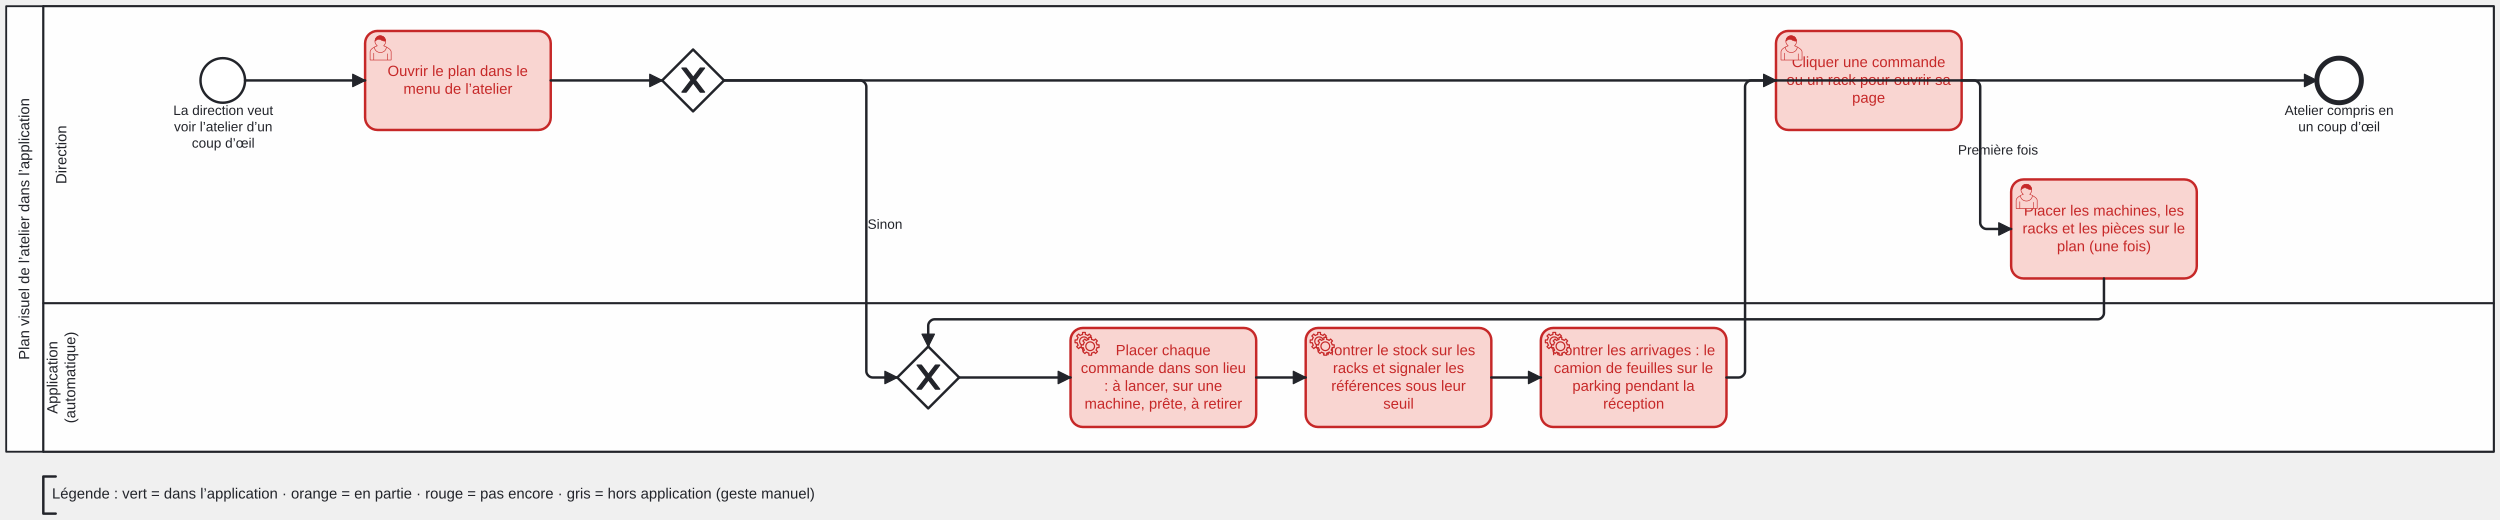
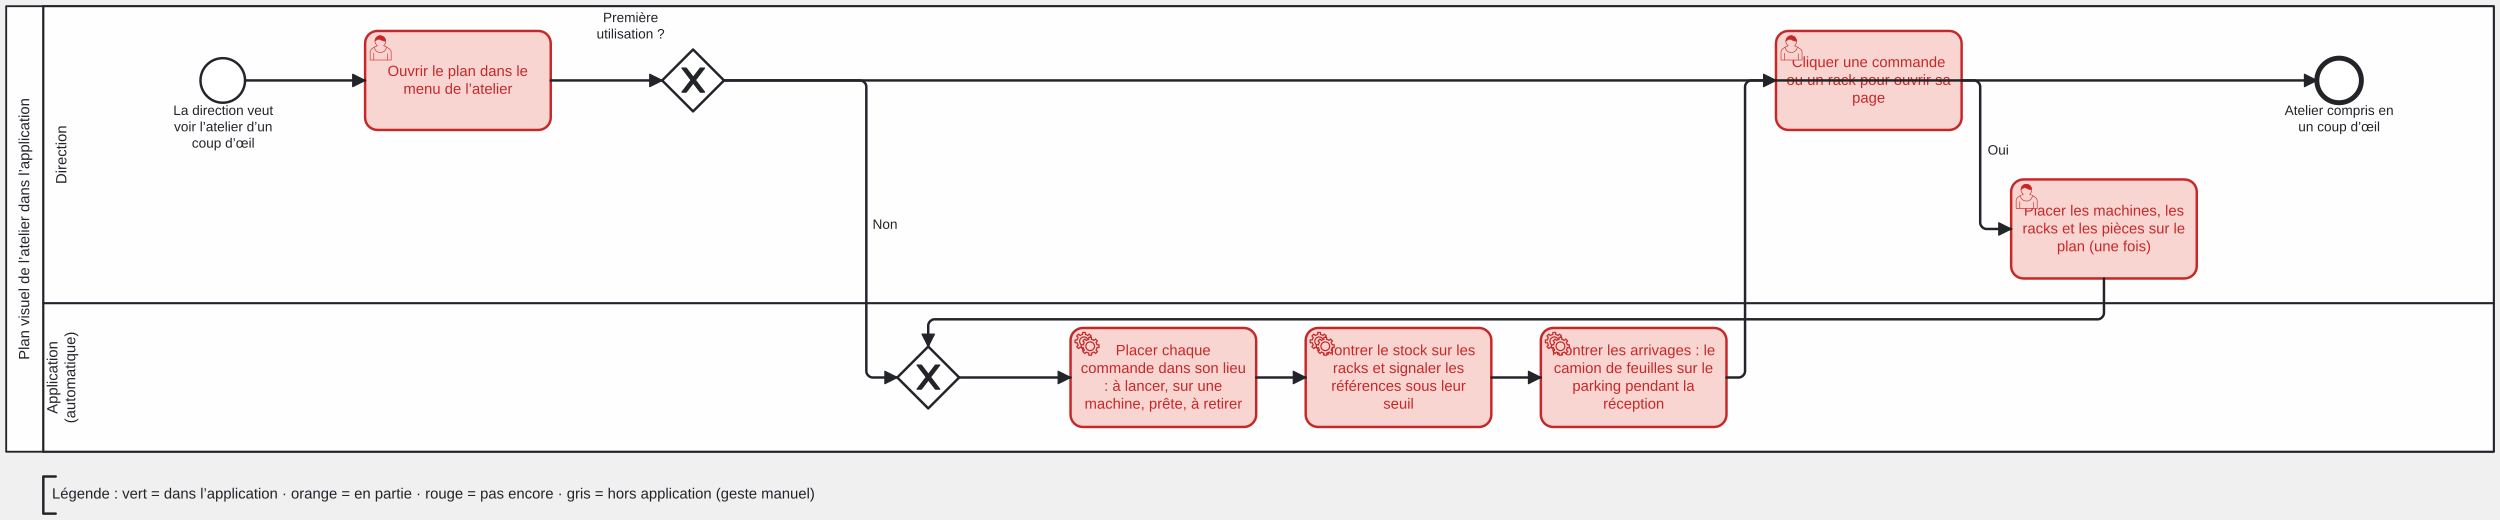
<svg xmlns="http://www.w3.org/2000/svg" width="2020" height="420" viewBox="35 35 2020 420" version="1.1">
  <g class="djs-group">
    <g class="djs-element djs-shape" data-element-id="P12_plan_atelier_pool" transform="matrix(1 0 0 1 40 40)" style="display: block;">
      <g class="djs-visual">
        <rect x="0" y="0" width="2010" height="360" rx="0" ry="0" style="stroke-linecap: round; stroke-linejoin: round; stroke: rgb(34, 36, 42); stroke-width: 1.5px; fill: white; fill-opacity: 0.95;" />
        <path style="fill: none; stroke-linecap: round; stroke-linejoin: round; stroke: rgb(34, 36, 42); stroke-width: 1.5px;" d="M30,0L30,360" />
        <text lineHeight="1.2" class="djs-label" transform="matrix(-1.83697e-16 -1 1 -1.83697e-16 0 360)" style="font-family: Arial, sans-serif; font-size: 12px; font-weight: normal; fill: rgb(34, 36, 42);">
          <tspan x="74.266" y="18.6">Plan visuel de l’atelier dans l’application</tspan>
        </text>
      </g>
      <rect class="djs-hit djs-hit-all" x="0" y="0" width="2010" height="360" style="fill: none; stroke-opacity: 0; stroke: white; stroke-width: 15px;" />
      <rect x="-5" y="-5" rx="4" width="2020" height="370" class="djs-outline" style="fill: none;" />
    </g>
    <g class="djs-children">
      <g class="djs-group">
        <g class="djs-element djs-shape" data-element-id="P12_plan_atelier_voie_systeme" transform="matrix(1 0 0 1 70 280)" style="display: block;">
          <g class="djs-visual">
            <rect x="0" y="0" width="1980" height="120" rx="0" ry="0" style="stroke-linecap: round; stroke-linejoin: round; stroke: rgb(34, 36, 42); stroke-width: 1.5px; fill: white; fill-opacity: 0.25;" />
            <text lineHeight="1.2" class="djs-label" transform="matrix(-1.83697e-16 -1 1 -1.83697e-16 0 120)" style="font-family: Arial, sans-serif; font-size: 12px; font-weight: normal; fill: rgb(34, 36, 42);">
              <tspan x="30.641" y="11.4">Application </tspan>
              <tspan x="22.977" y="25.8">(automatique)</tspan>
            </text>
          </g>
          <rect class="djs-hit djs-hit-all" x="0" y="0" width="1980" height="120" style="fill: none; stroke-opacity: 0; stroke: white; stroke-width: 15px;" />
          <rect x="-5" y="-5" rx="4" width="1990" height="130" class="djs-outline" style="fill: none;" />
        </g>
      </g>
      <g class="djs-group">
        <g class="djs-element djs-shape" data-element-id="P12_plan_atelier_voie_direction" transform="matrix(1 0 0 1 70 40)" style="display: block;">
          <g class="djs-visual">
            <rect x="0" y="0" width="1980" height="240" rx="0" ry="0" style="stroke-linecap: round; stroke-linejoin: round; stroke: rgb(34, 36, 42); stroke-width: 1.5px; fill: white; fill-opacity: 0.25;" />
            <text lineHeight="1.2" class="djs-label" transform="matrix(-1.83697e-16 -1 1 -1.83697e-16 0 240)" style="font-family: Arial, sans-serif; font-size: 12px; font-weight: normal; fill: rgb(34, 36, 42);">
              <tspan x="96.32" y="18.6">Direction</tspan>
            </text>
          </g>
          <rect class="djs-hit djs-hit-all" x="0" y="0" width="1980" height="240" style="fill: none; stroke-opacity: 0; stroke: white; stroke-width: 15px;" />
          <rect x="-5" y="-5" rx="4" width="1990" height="250" class="djs-outline" style="fill: none;" />
        </g>
      </g>
      <g class="djs-group">
        <g class="djs-element djs-shape" data-element-id="P12_plan_atelier_d" transform="matrix(1 0 0 1 197 82)" style="display: block;">
          <g class="djs-visual">
            <circle cx="18" cy="18" r="18" style="stroke-linecap: round; stroke-linejoin: round; stroke: rgb(34, 36, 42); stroke-width: 2px; fill: white; fill-opacity: 0.95;" />
          </g>
          <rect class="djs-hit djs-hit-all" x="0" y="0" width="36" height="36" style="fill: none; stroke-opacity: 0; stroke: white; stroke-width: 15px;" />
          <circle cx="18" cy="18" r="23" class="djs-outline" style="fill: none;" />
        </g>
      </g>
      <g class="djs-group">
        <g class="djs-element djs-shape" data-element-id="P12_plan_atelier_d_label" transform="matrix(1 0 0 1 175 118)" style="display: block;">
          <g class="djs-visual">
            <text lineHeight="1.2" class="djs-label" style="font-family: Arial, sans-serif; font-size: 11px; font-weight: normal; fill: rgb(34, 36, 42);">
              <tspan x="0" y="9.9">La direction veut </tspan>
              <tspan x="0.617" y="23.1">voir l’atelier d’un </tspan>
              <tspan x="14.984" y="36.3">coup d’œil</tspan>
            </text>
          </g>
          <rect class="djs-hit djs-hit-all" x="0" y="0" width="81" height="40" style="fill: none; stroke-opacity: 0; stroke: white; stroke-width: 15px;" />
          <rect x="-5" y="-5" rx="4" width="91" height="50" class="djs-outline" style="fill: none;" />
        </g>
      </g>
      <g class="djs-group">
        <g class="djs-element djs-shape" data-element-id="P12_plan_atelier_t1" transform="matrix(1 0 0 1 330 60)" style="display: block;">
          <g class="djs-visual">
            <rect x="0" y="0" width="150" height="80" rx="10" ry="10" style="stroke-linecap: round; stroke-linejoin: round; stroke: rgb(198, 40, 40); stroke-width: 2px; fill: rgb(249, 211, 207); fill-opacity: 0.95;" />
            <text lineHeight="1.2" class="djs-label" style="font-family: Arial, sans-serif; font-size: 12px; font-weight: normal; fill: rgb(198, 40, 40);">
              <tspan x="18.142" y="36.4">Ouvrir le plan dans le </tspan>
              <tspan x="30.969" y="50.8">menu de l’atelier</tspan>
            </text>
            <path d="m 15,12 c 0.909,-0.845 1.594,-2.049 1.594,-3.385 0,-2.554 -1.805,-4.622 -4.357,-4.622 -2.552,0 -4.288,2.068 -4.288,4.622 0,1.348 0.974,2.562 1.896,3.405 -0.529,0.187 -5.669,2.097 -5.794,4.756 v 6.718 h 17 v -6.718 c 0,-2.298 -5.528,-4.595 -6.051,-4.776 zm -8,6 l 0,5.5 m 11,0 l 0,-5" style="fill: rgb(249, 211, 207); stroke-linecap: round; stroke-linejoin: round; stroke: rgb(198, 40, 40); stroke-width: 0.5px;" />
            <path d="m 15,12 m 2.162,1.009 c 0,2.447 -2.158,4.431 -4.821,4.431 -2.665,0 -4.822,-1.981 -4.822,-4.431 " style="fill: rgb(249, 211, 207); stroke-linecap: round; stroke-linejoin: round; stroke: rgb(198, 40, 40); stroke-width: 0.5px;" />
            <path d="m 15,12 m -6.9,-3.80 c 0,0 2.251,-2.358 4.274,-1.177 2.024,1.181 4.221,1.537 4.124,0.965 -0.098,-0.57 -0.117,-3.791 -4.191,-4.136 -3.575,0.001 -4.208,3.367 -4.207,4.348 z" style="fill: rgb(198, 40, 40); stroke-linecap: round; stroke-linejoin: round; stroke: rgb(198, 40, 40); stroke-width: 0.5px;" />
          </g>
          <rect class="djs-hit djs-hit-all" x="0" y="0" width="150" height="80" style="fill: none; stroke-opacity: 0; stroke: white; stroke-width: 15px;" />
          <rect x="-5" y="-5" rx="14" width="160" height="90" class="djs-outline" style="fill: none;" />
        </g>
      </g>
      <g class="djs-group">
        <g class="djs-element djs-shape" data-element-id="P12_plan_atelier_t2" transform="matrix(1 0 0 1 900 300)" style="display: block;">
          <g class="djs-visual">
            <rect x="0" y="0" width="150" height="80" rx="10" ry="10" style="stroke-linecap: round; stroke-linejoin: round; stroke: rgb(198, 40, 40); stroke-width: 2px; fill: rgb(249, 211, 207); fill-opacity: 0.95;" />
            <text lineHeight="1.2" class="djs-label" style="font-family: Arial, sans-serif; font-size: 12px; font-weight: normal; fill: rgb(198, 40, 40);">
              <tspan x="36.479" y="22">Placer chaque </tspan>
              <tspan x="8.289" y="36.4">commande dans son lieu </tspan>
              <tspan x="27.142" y="50.8">: à lancer, sur une </tspan>
              <tspan x="11.304" y="65.2">machine, prête, à retirer</tspan>
            </text>
            <circle cx="5" cy="5" r="5" transform="translate(6, 6)" style="stroke-linecap: round; stroke-linejoin: round; stroke: none; stroke-width: 2px; fill: rgb(249, 211, 207);" />
            <path d="m 12,18 v -1.713 c 0.352,-0.07 0.704,-0.178 1.048,-0.321 0.344,-0.145 0.666,-0.321 0.966,-0.521 l 1.194,1.18 1.567,-1.577 -1.195,-1.18 c 0.403,-0.614 0.683,-1.299 0.825,-2.018 l 1.622,-0.01 v -2.22 l -1.637,0.01 c -0.073,-0.352 -0.178,-0.7 -0.324,-1.044 -0.145,-0.344 -0.321,-0.664 -0.523,-0.962 l 1.131,-1.136 -1.583,-1.563 -1.13,1.136 c -0.614,-0.401 -1.303,-0.681 -2.023,-0.822 l 0.009,-1.619 h -2.241 l 0.004,1.631 c -0.354,0.074 -0.705,0.18 -1.05,0.324 -0.344,0.144 -0.665,0.321 -0.964,0.52 l -1.17,-1.158 -1.567,1.579 1.168,1.157 c -0.403,0.613 -0.683,1.298 -0.825,2.017 l -1.659,0.003 v 2.222 l 1.672,-0.006 c 0.073,0.351 0.18,0.702 0.324,1.045 0.145,0.344 0.321,0.664 0.523,0.961 l -1.199,1.197 1.584,1.56 1.196,-1.193 c 0.614,0.403 1.303,0.682 2.023,0.823 l 7.19e-4,1.699 h 2.227 z m 0.221,-3.996 c -1.789,0.75 -3.858,-0.093 -4.61,-1.874 -0.752,-1.783 0.091,-3.846 1.88,-4.596 1.788,-0.749 3.857,0.093 4.609,1.874 0.752,1.782 -0.091,3.846 -1.88,4.596 z" style="fill: rgb(249, 211, 207); stroke-linecap: round; stroke-linejoin: round; stroke: rgb(198, 40, 40); stroke-width: 1px;" />
            <circle cx="5" cy="5" r="5" transform="translate(11, 10)" style="stroke-linecap: round; stroke-linejoin: round; stroke: none; stroke-width: 2px; fill: rgb(249, 211, 207);" />
            <path d="m 17,22 v -1.713 c 0.352,-0.07 0.704,-0.178 1.048,-0.321 0.344,-0.145 0.666,-0.321 0.966,-0.521 l 1.194,1.18 1.567,-1.577 -1.195,-1.18 c 0.403,-0.614 0.683,-1.299 0.825,-2.018 l 1.622,-0.01 v -2.22 l -1.637,0.01 c -0.073,-0.352 -0.178,-0.7 -0.324,-1.044 -0.145,-0.344 -0.321,-0.664 -0.523,-0.962 l 1.131,-1.136 -1.583,-1.563 -1.13,1.136 c -0.614,-0.401 -1.303,-0.681 -2.023,-0.822 l 0.009,-1.619 h -2.241 l 0.004,1.631 c -0.354,0.074 -0.705,0.18 -1.05,0.324 -0.344,0.144 -0.665,0.321 -0.964,0.52 l -1.17,-1.158 -1.567,1.579 1.168,1.157 c -0.403,0.613 -0.683,1.298 -0.825,2.017 l -1.659,0.003 v 2.222 l 1.672,-0.006 c 0.073,0.351 0.18,0.702 0.324,1.045 0.145,0.344 0.321,0.664 0.523,0.961 l -1.199,1.197 1.584,1.56 1.196,-1.193 c 0.614,0.403 1.303,0.682 2.023,0.823 l 7.19e-4,1.699 h 2.227 z m 0.221,-3.996 c -1.789,0.75 -3.858,-0.093 -4.61,-1.874 -0.752,-1.783 0.091,-3.846 1.88,-4.596 1.788,-0.749 3.857,0.093 4.609,1.874 0.752,1.782 -0.091,3.846 -1.88,4.596 z" style="fill: rgb(249, 211, 207); stroke-linecap: round; stroke-linejoin: round; stroke: rgb(198, 40, 40); stroke-width: 1px;" />
          </g>
          <rect class="djs-hit djs-hit-all" x="0" y="0" width="150" height="80" style="fill: none; stroke-opacity: 0; stroke: white; stroke-width: 15px;" />
          <rect x="-5" y="-5" rx="14" width="160" height="90" class="djs-outline" style="fill: none;" />
        </g>
      </g>
      <g class="djs-group">
        <g class="djs-element djs-shape" data-element-id="P12_plan_atelier_t3" transform="matrix(1 0 0 1 1090 300)" style="display: block;">
          <g class="djs-visual">
            <rect x="0" y="0" width="150" height="80" rx="10" ry="10" style="stroke-linecap: round; stroke-linejoin: round; stroke: rgb(198, 40, 40); stroke-width: 2px; fill: rgb(249, 211, 207); fill-opacity: 0.95;" />
            <text lineHeight="1.2" class="djs-label" style="font-family: Arial, sans-serif; font-size: 12px; font-weight: normal; fill: rgb(198, 40, 40);">
              <tspan x="12.977" y="22">Montrer le stock sur les </tspan>
              <tspan x="21.977" y="36.4">racks et signaler les </tspan>
              <tspan x="20.633" y="50.8">références sous leur </tspan>
              <tspan x="62.656" y="65.2">seuil</tspan>
            </text>
            <circle cx="5" cy="5" r="5" transform="translate(6, 6)" style="stroke-linecap: round; stroke-linejoin: round; stroke: none; stroke-width: 2px; fill: rgb(249, 211, 207);" />
            <path d="m 12,18 v -1.713 c 0.352,-0.07 0.704,-0.178 1.048,-0.321 0.344,-0.145 0.666,-0.321 0.966,-0.521 l 1.194,1.18 1.567,-1.577 -1.195,-1.18 c 0.403,-0.614 0.683,-1.299 0.825,-2.018 l 1.622,-0.01 v -2.22 l -1.637,0.01 c -0.073,-0.352 -0.178,-0.7 -0.324,-1.044 -0.145,-0.344 -0.321,-0.664 -0.523,-0.962 l 1.131,-1.136 -1.583,-1.563 -1.13,1.136 c -0.614,-0.401 -1.303,-0.681 -2.023,-0.822 l 0.009,-1.619 h -2.241 l 0.004,1.631 c -0.354,0.074 -0.705,0.18 -1.05,0.324 -0.344,0.144 -0.665,0.321 -0.964,0.52 l -1.17,-1.158 -1.567,1.579 1.168,1.157 c -0.403,0.613 -0.683,1.298 -0.825,2.017 l -1.659,0.003 v 2.222 l 1.672,-0.006 c 0.073,0.351 0.18,0.702 0.324,1.045 0.145,0.344 0.321,0.664 0.523,0.961 l -1.199,1.197 1.584,1.56 1.196,-1.193 c 0.614,0.403 1.303,0.682 2.023,0.823 l 7.19e-4,1.699 h 2.227 z m 0.221,-3.996 c -1.789,0.75 -3.858,-0.093 -4.61,-1.874 -0.752,-1.783 0.091,-3.846 1.88,-4.596 1.788,-0.749 3.857,0.093 4.609,1.874 0.752,1.782 -0.091,3.846 -1.88,4.596 z" style="fill: rgb(249, 211, 207); stroke-linecap: round; stroke-linejoin: round; stroke: rgb(198, 40, 40); stroke-width: 1px;" />
            <circle cx="5" cy="5" r="5" transform="translate(11, 10)" style="stroke-linecap: round; stroke-linejoin: round; stroke: none; stroke-width: 2px; fill: rgb(249, 211, 207);" />
            <path d="m 17,22 v -1.713 c 0.352,-0.07 0.704,-0.178 1.048,-0.321 0.344,-0.145 0.666,-0.321 0.966,-0.521 l 1.194,1.18 1.567,-1.577 -1.195,-1.18 c 0.403,-0.614 0.683,-1.299 0.825,-2.018 l 1.622,-0.01 v -2.22 l -1.637,0.01 c -0.073,-0.352 -0.178,-0.7 -0.324,-1.044 -0.145,-0.344 -0.321,-0.664 -0.523,-0.962 l 1.131,-1.136 -1.583,-1.563 -1.13,1.136 c -0.614,-0.401 -1.303,-0.681 -2.023,-0.822 l 0.009,-1.619 h -2.241 l 0.004,1.631 c -0.354,0.074 -0.705,0.18 -1.05,0.324 -0.344,0.144 -0.665,0.321 -0.964,0.52 l -1.17,-1.158 -1.567,1.579 1.168,1.157 c -0.403,0.613 -0.683,1.298 -0.825,2.017 l -1.659,0.003 v 2.222 l 1.672,-0.006 c 0.073,0.351 0.18,0.702 0.324,1.045 0.145,0.344 0.321,0.664 0.523,0.961 l -1.199,1.197 1.584,1.56 1.196,-1.193 c 0.614,0.403 1.303,0.682 2.023,0.823 l 7.19e-4,1.699 h 2.227 z m 0.221,-3.996 c -1.789,0.75 -3.858,-0.093 -4.61,-1.874 -0.752,-1.783 0.091,-3.846 1.88,-4.596 1.788,-0.749 3.857,0.093 4.609,1.874 0.752,1.782 -0.091,3.846 -1.88,4.596 z" style="fill: rgb(249, 211, 207); stroke-linecap: round; stroke-linejoin: round; stroke: rgb(198, 40, 40); stroke-width: 1px;" />
          </g>
          <rect class="djs-hit djs-hit-all" x="0" y="0" width="150" height="80" style="fill: none; stroke-opacity: 0; stroke: white; stroke-width: 15px;" />
          <rect x="-5" y="-5" rx="14" width="160" height="90" class="djs-outline" style="fill: none;" />
        </g>
      </g>
      <g class="djs-group">
        <g class="djs-element djs-shape" data-element-id="P12_plan_atelier_t4" transform="matrix(1 0 0 1 1280 300)" style="display: block;">
          <g class="djs-visual">
            <rect x="0" y="0" width="150" height="80" rx="10" ry="10" style="stroke-linecap: round; stroke-linejoin: round; stroke: rgb(198, 40, 40); stroke-width: 2px; fill: rgb(249, 211, 207); fill-opacity: 0.95;" />
            <text lineHeight="1.2" class="djs-label" style="font-family: Arial, sans-serif; font-size: 12px; font-weight: normal; fill: rgb(198, 40, 40);">
              <tspan x="8.813" y="22">Montrer les arrivages : le</tspan>
              <tspan x="10.472" y="36.4">camion de feuilles sur le</tspan>
              <tspan x="25.466" y="50.8">parking pendant la </tspan>
              <tspan x="50.312" y="65.2">réception</tspan>
            </text>
            <circle cx="5" cy="5" r="5" transform="translate(6, 6)" style="stroke-linecap: round; stroke-linejoin: round; stroke: none; stroke-width: 2px; fill: rgb(249, 211, 207);" />
            <path d="m 12,18 v -1.713 c 0.352,-0.07 0.704,-0.178 1.048,-0.321 0.344,-0.145 0.666,-0.321 0.966,-0.521 l 1.194,1.18 1.567,-1.577 -1.195,-1.18 c 0.403,-0.614 0.683,-1.299 0.825,-2.018 l 1.622,-0.01 v -2.22 l -1.637,0.01 c -0.073,-0.352 -0.178,-0.7 -0.324,-1.044 -0.145,-0.344 -0.321,-0.664 -0.523,-0.962 l 1.131,-1.136 -1.583,-1.563 -1.13,1.136 c -0.614,-0.401 -1.303,-0.681 -2.023,-0.822 l 0.009,-1.619 h -2.241 l 0.004,1.631 c -0.354,0.074 -0.705,0.18 -1.05,0.324 -0.344,0.144 -0.665,0.321 -0.964,0.52 l -1.17,-1.158 -1.567,1.579 1.168,1.157 c -0.403,0.613 -0.683,1.298 -0.825,2.017 l -1.659,0.003 v 2.222 l 1.672,-0.006 c 0.073,0.351 0.18,0.702 0.324,1.045 0.145,0.344 0.321,0.664 0.523,0.961 l -1.199,1.197 1.584,1.56 1.196,-1.193 c 0.614,0.403 1.303,0.682 2.023,0.823 l 7.19e-4,1.699 h 2.227 z m 0.221,-3.996 c -1.789,0.75 -3.858,-0.093 -4.61,-1.874 -0.752,-1.783 0.091,-3.846 1.88,-4.596 1.788,-0.749 3.857,0.093 4.609,1.874 0.752,1.782 -0.091,3.846 -1.88,4.596 z" style="fill: rgb(249, 211, 207); stroke-linecap: round; stroke-linejoin: round; stroke: rgb(198, 40, 40); stroke-width: 1px;" />
            <circle cx="5" cy="5" r="5" transform="translate(11, 10)" style="stroke-linecap: round; stroke-linejoin: round; stroke: none; stroke-width: 2px; fill: rgb(249, 211, 207);" />
            <path d="m 17,22 v -1.713 c 0.352,-0.07 0.704,-0.178 1.048,-0.321 0.344,-0.145 0.666,-0.321 0.966,-0.521 l 1.194,1.18 1.567,-1.577 -1.195,-1.18 c 0.403,-0.614 0.683,-1.299 0.825,-2.018 l 1.622,-0.01 v -2.22 l -1.637,0.01 c -0.073,-0.352 -0.178,-0.7 -0.324,-1.044 -0.145,-0.344 -0.321,-0.664 -0.523,-0.962 l 1.131,-1.136 -1.583,-1.563 -1.13,1.136 c -0.614,-0.401 -1.303,-0.681 -2.023,-0.822 l 0.009,-1.619 h -2.241 l 0.004,1.631 c -0.354,0.074 -0.705,0.18 -1.05,0.324 -0.344,0.144 -0.665,0.321 -0.964,0.52 l -1.17,-1.158 -1.567,1.579 1.168,1.157 c -0.403,0.613 -0.683,1.298 -0.825,2.017 l -1.659,0.003 v 2.222 l 1.672,-0.006 c 0.073,0.351 0.18,0.702 0.324,1.045 0.145,0.344 0.321,0.664 0.523,0.961 l -1.199,1.197 1.584,1.56 1.196,-1.193 c 0.614,0.403 1.303,0.682 2.023,0.823 l 7.19e-4,1.699 h 2.227 z m 0.221,-3.996 c -1.789,0.75 -3.858,-0.093 -4.61,-1.874 -0.752,-1.783 0.091,-3.846 1.88,-4.596 1.788,-0.749 3.857,0.093 4.609,1.874 0.752,1.782 -0.091,3.846 -1.88,4.596 z" style="fill: rgb(249, 211, 207); stroke-linecap: round; stroke-linejoin: round; stroke: rgb(198, 40, 40); stroke-width: 1px;" />
          </g>
          <rect class="djs-hit djs-hit-all" x="0" y="0" width="150" height="80" style="fill: none; stroke-opacity: 0; stroke: white; stroke-width: 15px;" />
          <rect x="-5" y="-5" rx="14" width="160" height="90" class="djs-outline" style="fill: none;" />
        </g>
      </g>
      <g class="djs-group">
        <g class="djs-element djs-shape" data-element-id="P12_plan_atelier_t5" transform="matrix(1 0 0 1 1470 60)" style="display: block;">
          <g class="djs-visual">
            <rect x="0" y="0" width="150" height="80" rx="10" ry="10" style="stroke-linecap: round; stroke-linejoin: round; stroke: rgb(198, 40, 40); stroke-width: 2px; fill: rgb(249, 211, 207); fill-opacity: 0.95;" />
            <text lineHeight="1.2" class="djs-label" style="font-family: Arial, sans-serif; font-size: 12px; font-weight: normal; fill: rgb(198, 40, 40);">
              <tspan x="12.804" y="29.2">Cliquer une commande </tspan>
              <tspan x="8.471" y="43.6">ou un rack pour ouvrir sa</tspan>
              <tspan x="61.489" y="58">page</tspan>
            </text>
            <path d="m 15,12 c 0.909,-0.845 1.594,-2.049 1.594,-3.385 0,-2.554 -1.805,-4.622 -4.357,-4.622 -2.552,0 -4.288,2.068 -4.288,4.622 0,1.348 0.974,2.562 1.896,3.405 -0.529,0.187 -5.669,2.097 -5.794,4.756 v 6.718 h 17 v -6.718 c 0,-2.298 -5.528,-4.595 -6.051,-4.776 zm -8,6 l 0,5.5 m 11,0 l 0,-5" style="fill: rgb(249, 211, 207); stroke-linecap: round; stroke-linejoin: round; stroke: rgb(198, 40, 40); stroke-width: 0.5px;" />
            <path d="m 15,12 m 2.162,1.009 c 0,2.447 -2.158,4.431 -4.821,4.431 -2.665,0 -4.822,-1.981 -4.822,-4.431 " style="fill: rgb(249, 211, 207); stroke-linecap: round; stroke-linejoin: round; stroke: rgb(198, 40, 40); stroke-width: 0.5px;" />
            <path d="m 15,12 m -6.9,-3.80 c 0,0 2.251,-2.358 4.274,-1.177 2.024,1.181 4.221,1.537 4.124,0.965 -0.098,-0.57 -0.117,-3.791 -4.191,-4.136 -3.575,0.001 -4.208,3.367 -4.207,4.348 z" style="fill: rgb(198, 40, 40); stroke-linecap: round; stroke-linejoin: round; stroke: rgb(198, 40, 40); stroke-width: 0.5px;" />
          </g>
          <rect class="djs-hit djs-hit-all" x="0" y="0" width="150" height="80" style="fill: none; stroke-opacity: 0; stroke: white; stroke-width: 15px;" />
          <rect x="-5" y="-5" rx="14" width="160" height="90" class="djs-outline" style="fill: none;" />
        </g>
      </g>
      <g class="djs-group">
        <g class="djs-element djs-shape" data-element-id="P12_plan_atelier_t6" transform="matrix(1 0 0 1 1660 180)" style="display: block;">
          <g class="djs-visual">
            <rect x="0" y="0" width="150" height="80" rx="10" ry="10" style="stroke-linecap: round; stroke-linejoin: round; stroke: rgb(198, 40, 40); stroke-width: 2px; fill: rgb(249, 211, 207); fill-opacity: 0.95;" />
            <text lineHeight="1.2" class="djs-label" style="font-family: Arial, sans-serif; font-size: 12px; font-weight: normal; fill: rgb(198, 40, 40);">
              <tspan x="10.305" y="29.2">Placer les machines, les </tspan>
              <tspan x="9.145" y="43.6">racks et les pièces sur le </tspan>
              <tspan x="36.977" y="58">plan (une fois)</tspan>
            </text>
            <path d="m 15,12 c 0.909,-0.845 1.594,-2.049 1.594,-3.385 0,-2.554 -1.805,-4.622 -4.357,-4.622 -2.552,0 -4.288,2.068 -4.288,4.622 0,1.348 0.974,2.562 1.896,3.405 -0.529,0.187 -5.669,2.097 -5.794,4.756 v 6.718 h 17 v -6.718 c 0,-2.298 -5.528,-4.595 -6.051,-4.776 zm -8,6 l 0,5.5 m 11,0 l 0,-5" style="fill: rgb(249, 211, 207); stroke-linecap: round; stroke-linejoin: round; stroke: rgb(198, 40, 40); stroke-width: 0.5px;" />
            <path d="m 15,12 m 2.162,1.009 c 0,2.447 -2.158,4.431 -4.821,4.431 -2.665,0 -4.822,-1.981 -4.822,-4.431 " style="fill: rgb(249, 211, 207); stroke-linecap: round; stroke-linejoin: round; stroke: rgb(198, 40, 40); stroke-width: 0.5px;" />
            <path d="m 15,12 m -6.9,-3.80 c 0,0 2.251,-2.358 4.274,-1.177 2.024,1.181 4.221,1.537 4.124,0.965 -0.098,-0.57 -0.117,-3.791 -4.191,-4.136 -3.575,0.001 -4.208,3.367 -4.207,4.348 z" style="fill: rgb(198, 40, 40); stroke-linecap: round; stroke-linejoin: round; stroke: rgb(198, 40, 40); stroke-width: 0.5px;" />
          </g>
          <rect class="djs-hit djs-hit-all" x="0" y="0" width="150" height="80" style="fill: none; stroke-opacity: 0; stroke: white; stroke-width: 15px;" />
          <rect x="-5" y="-5" rx="14" width="160" height="90" class="djs-outline" style="fill: none;" />
        </g>
      </g>
      <g class="djs-group">
        <g class="djs-element djs-shape" data-element-id="P12_plan_atelier_f" transform="matrix(1 0 0 1 1907 82)" style="display: block;">
          <g class="djs-visual">
            <circle cx="18" cy="18" r="18" style="stroke-linecap: round; stroke-linejoin: round; stroke: rgb(34, 36, 42); stroke-width: 4px; fill: white; fill-opacity: 0.95;" />
          </g>
          <rect class="djs-hit djs-hit-all" x="0" y="0" width="36" height="36" style="fill: none; stroke-opacity: 0; stroke: white; stroke-width: 15px;" />
          <circle cx="18" cy="18" r="24" class="djs-outline" style="fill: none;" />
        </g>
      </g>
      <g class="djs-group">
        <g class="djs-element djs-shape" data-element-id="P12_plan_atelier_f_label" transform="matrix(1 0 0 1 1881 118)" style="display: block;">
          <g class="djs-visual">
            <text lineHeight="1.2" class="djs-label" style="font-family: Arial, sans-serif; font-size: 11px; font-weight: normal; fill: rgb(34, 36, 42);">
              <tspan x="0" y="9.9">Atelier compris en</tspan>
              <tspan x="11" y="23.1">un coup d’œil</tspan>
            </text>
          </g>
          <rect class="djs-hit djs-hit-all" x="0" y="0" width="89" height="27" style="fill: none; stroke-opacity: 0; stroke: white; stroke-width: 15px;" />
          <rect x="-5" y="-5" rx="4" width="99" height="37" class="djs-outline" style="fill: none;" />
        </g>
      </g>
      <g class="djs-group">
        <g class="djs-element djs-shape" data-element-id="P12_plan_atelier_gs1" transform="matrix(1 0 0 1 570 75)" style="display: block;">
          <g class="djs-visual">
            <polygon points="25,0 50,25 25,50 0,25" style="stroke-linecap: round; stroke-linejoin: round; stroke: rgb(34, 36, 42); stroke-width: 2px; fill: white; fill-opacity: 0.95;" />
            <path d="m 16,15 7.429,9.714 -7.429,9.714 3.429,0 5.714,-7.464 5.714,7.464 3.429,0 -7.429,-9.714 7.429,-9.714 -3.429,0 -5.714,7.464 -5.714,-7.464 -3.429,0 z" style="fill: rgb(34, 36, 42); stroke-linecap: round; stroke-linejoin: round; stroke: rgb(34, 36, 42); stroke-width: 1px;" />
          </g>
          <rect class="djs-hit djs-hit-all" x="0" y="0" width="50" height="50" style="fill: none; stroke-opacity: 0; stroke: white; stroke-width: 15px;" />
          <rect x="2" y="2" rx="4" width="46" height="46" class="djs-outline" style="transform-box: fill-box; transform: rotate(45deg); transform-origin: center center; fill: none;" />
        </g>
      </g>
      <g class="djs-group">
+         <g class="djs-element djs-shape" data-element-id="P12_plan_atelier_gs1_label" transform="matrix(1 0 0 1 517 43)" style="display: block;">
+           <g class="djs-visual">
+             <text lineHeight="1.2" class="djs-label" style="font-family: Arial, sans-serif; font-size: 11px; font-weight: normal; fill: rgb(34, 36, 42);">
+               <tspan x="5.211" y="9.9">Première </tspan>
+               <tspan x="0" y="23.1">utilisation ?</tspan>
+             </text>
+           </g>
+           <rect class="djs-hit djs-hit-all" x="0" y="0" width="56" height="27" style="fill: none; stroke-opacity: 0; stroke: white; stroke-width: 15px;" />
+           <rect x="-5" y="-5" rx="4" width="66" height="37" class="djs-outline" style="fill: none;" />
+         </g>
+       </g>
+       <g class="djs-group">
        <g class="djs-element djs-shape" data-element-id="P12_plan_atelier_gj2" transform="matrix(1 0 0 1 760 315)" style="display: block;">
          <g class="djs-visual">
            <polygon points="25,0 50,25 25,50 0,25" style="stroke-linecap: round; stroke-linejoin: round; stroke: rgb(34, 36, 42); stroke-width: 2px; fill: white; fill-opacity: 0.95;" />
            <path d="m 16,15 7.429,9.714 -7.429,9.714 3.429,0 5.714,-7.464 5.714,7.464 3.429,0 -7.429,-9.714 7.429,-9.714 -3.429,0 -5.714,7.464 -5.714,-7.464 -3.429,0 z" style="fill: rgb(34, 36, 42); stroke-linecap: round; stroke-linejoin: round; stroke: rgb(34, 36, 42); stroke-width: 1px;" />
          </g>
          <rect class="djs-hit djs-hit-all" x="0" y="0" width="50" height="50" style="fill: none; stroke-opacity: 0; stroke: white; stroke-width: 15px;" />
          <rect x="2" y="2" rx="4" width="46" height="46" class="djs-outline" style="transform-box: fill-box; transform: rotate(45deg); transform-origin: center center; fill: none;" />
        </g>
      </g>
      <g class="djs-group">
        <g class="djs-element djs-shape" data-element-id="P12_plan_atelier_legende" transform="matrix(1 0 0 1 70 420)" style="display: block;">
          <g class="djs-visual">
            <rect x="0" y="0" width="760" height="30" rx="0" ry="0" style="stroke-linecap: round; stroke-linejoin: round; stroke: none; stroke-width: 2px; fill: none;" />
            <path d="m 0, 0 m 10,0 l -10,0 l 0,30 l 10,0" style="fill: none; stroke-linecap: round; stroke-linejoin: round; stroke: rgb(34, 36, 42); stroke-width: 2px;" />
            <text lineHeight="1.2" class="djs-label" style="font-family: Arial, sans-serif; font-size: 12px; font-weight: normal; fill: rgb(34, 36, 42);">
              <tspan x="7" y="17.8">Légende : vert = dans l’application · orange = en partie · rouge = pas encore · gris = hors application (geste manuel)</tspan>
            </text>
          </g>
          <rect class="djs-hit djs-hit-all" x="0" y="0" width="760" height="30" style="fill: none; stroke-opacity: 0; stroke: white; stroke-width: 15px;" />
          <rect x="-5" y="-5" rx="4" width="770" height="40" class="djs-outline" style="fill: none;" />
        </g>
      </g>
      <g class="djs-group">
        <g class="djs-element djs-connection" data-element-id="P12_plan_atelier_flux1" style="display: block;">
          <g class="djs-visual">
            <defs>
-               <marker id="marker-bi2if7b0m51yum6swbbcfai9q" viewBox="0 0 20 20" refX="11" refY="10" markerWidth="10" markerHeight="10" orient="auto">
-                 <path d="M 1 5 L 11 10 L 1 15 Z" style="stroke-linecap: round; stroke-linejoin: round; stroke: rgb(34, 36, 42); stroke-width: 1px; fill: rgb(34, 36, 42);" />
-               </marker>
-             </defs>
-             <path data-corner-radius="5" style="fill: none; stroke-linecap: round; stroke-linejoin: round; stroke: rgb(34, 36, 42); stroke-width: 2px; marker-end: url('#marker-bi2if7b0m51yum6swbbcfai9q');" d="M233,100L330,100" />
+               <marker id="marker-58gbk2adtjif1pzfsf2l7v0j1" viewBox="0 0 20 20" refX="11" refY="10" markerWidth="10" markerHeight="10" orient="auto">
+                 <path d="M 1 5 L 11 10 L 1 15 Z" style="stroke-linecap: round; stroke-linejoin: round; stroke: rgb(34, 36, 42); stroke-width: 1px; fill: rgb(34, 36, 42);" />
+               </marker>
+             </defs>
+             <path data-corner-radius="5" style="fill: none; stroke-linecap: round; stroke-linejoin: round; stroke: rgb(34, 36, 42); stroke-width: 2px; marker-end: url('#marker-58gbk2adtjif1pzfsf2l7v0j1');" d="M233,100L330,100" />
          </g>
          <rect x="228" y="95" rx="4" width="107" height="10" class="djs-outline" style="fill: none;" />
          <path d="M233,100L330,100" class="djs-hit djs-hit-stroke" style="fill: none; stroke-opacity: 0; stroke: white; stroke-width: 15px;" />
        </g>
      </g>
      <g class="djs-group">
        <g class="djs-element djs-connection" data-element-id="P12_plan_atelier_flux2" style="display: block;">
          <g class="djs-visual">
            <defs>
-               <marker id="marker-d3yp6gfoh2vw91vvq15pm4lkq" viewBox="0 0 20 20" refX="11" refY="10" markerWidth="10" markerHeight="10" orient="auto">
-                 <path d="M 1 5 L 11 10 L 1 15 Z" style="stroke-linecap: round; stroke-linejoin: round; stroke: rgb(34, 36, 42); stroke-width: 1px; fill: rgb(34, 36, 42);" />
-               </marker>
-             </defs>
-             <path data-corner-radius="5" style="fill: none; stroke-linecap: round; stroke-linejoin: round; stroke: rgb(34, 36, 42); stroke-width: 2px; marker-end: url('#marker-d3yp6gfoh2vw91vvq15pm4lkq');" d="M1050,340L1090,340" />
+               <marker id="marker-auhnfwt9vyltt9cct6m81frel" viewBox="0 0 20 20" refX="11" refY="10" markerWidth="10" markerHeight="10" orient="auto">
+                 <path d="M 1 5 L 11 10 L 1 15 Z" style="stroke-linecap: round; stroke-linejoin: round; stroke: rgb(34, 36, 42); stroke-width: 1px; fill: rgb(34, 36, 42);" />
+               </marker>
+             </defs>
+             <path data-corner-radius="5" style="fill: none; stroke-linecap: round; stroke-linejoin: round; stroke: rgb(34, 36, 42); stroke-width: 2px; marker-end: url('#marker-auhnfwt9vyltt9cct6m81frel');" d="M1050,340L1090,340" />
          </g>
          <rect x="1045" y="335" rx="4" width="50" height="10" class="djs-outline" style="fill: none;" />
          <path d="M1050,340L1090,340" class="djs-hit djs-hit-stroke" style="fill: none; stroke-opacity: 0; stroke: white; stroke-width: 15px;" />
        </g>
      </g>
      <g class="djs-group">
        <g class="djs-element djs-connection" data-element-id="P12_plan_atelier_flux3" style="display: block;">
          <g class="djs-visual">
            <defs>
-               <marker id="marker-50pyxk637qpi5g5r5qnywhgtv" viewBox="0 0 20 20" refX="11" refY="10" markerWidth="10" markerHeight="10" orient="auto">
-                 <path d="M 1 5 L 11 10 L 1 15 Z" style="stroke-linecap: round; stroke-linejoin: round; stroke: rgb(34, 36, 42); stroke-width: 1px; fill: rgb(34, 36, 42);" />
-               </marker>
-             </defs>
-             <path data-corner-radius="5" style="fill: none; stroke-linecap: round; stroke-linejoin: round; stroke: rgb(34, 36, 42); stroke-width: 2px; marker-end: url('#marker-50pyxk637qpi5g5r5qnywhgtv');" d="M1240,340L1280,340" />
+               <marker id="marker-4ysxr6nsborjsu5xsllsjigo8" viewBox="0 0 20 20" refX="11" refY="10" markerWidth="10" markerHeight="10" orient="auto">
+                 <path d="M 1 5 L 11 10 L 1 15 Z" style="stroke-linecap: round; stroke-linejoin: round; stroke: rgb(34, 36, 42); stroke-width: 1px; fill: rgb(34, 36, 42);" />
+               </marker>
+             </defs>
+             <path data-corner-radius="5" style="fill: none; stroke-linecap: round; stroke-linejoin: round; stroke: rgb(34, 36, 42); stroke-width: 2px; marker-end: url('#marker-4ysxr6nsborjsu5xsllsjigo8');" d="M1240,340L1280,340" />
          </g>
          <rect x="1235" y="335" rx="4" width="50" height="10" class="djs-outline" style="fill: none;" />
          <path d="M1240,340L1280,340" class="djs-hit djs-hit-stroke" style="fill: none; stroke-opacity: 0; stroke: white; stroke-width: 15px;" />
        </g>
      </g>
      <g class="djs-group">
        <g class="djs-element djs-connection" data-element-id="P12_plan_atelier_flux4" style="display: block;">
          <g class="djs-visual">
            <defs>
-               <marker id="marker-15gu588ooo78zq0sd9oaaw23b" viewBox="0 0 20 20" refX="11" refY="10" markerWidth="10" markerHeight="10" orient="auto">
-                 <path d="M 1 5 L 11 10 L 1 15 Z" style="stroke-linecap: round; stroke-linejoin: round; stroke: rgb(34, 36, 42); stroke-width: 1px; fill: rgb(34, 36, 42);" />
-               </marker>
-             </defs>
-             <path data-corner-radius="5" style="fill: none; stroke-linecap: round; stroke-linejoin: round; stroke: rgb(34, 36, 42); stroke-width: 2px; marker-end: url('#marker-15gu588ooo78zq0sd9oaaw23b');" d="M1430,340L1440,340C1442.5,340,1445,337.5,1445,335L1445,105C1445,102.5,1447.5,100,1450,100L1470,100" />
+               <marker id="marker-b4qluw7jl69jjn39i55qy9wsm" viewBox="0 0 20 20" refX="11" refY="10" markerWidth="10" markerHeight="10" orient="auto">
+                 <path d="M 1 5 L 11 10 L 1 15 Z" style="stroke-linecap: round; stroke-linejoin: round; stroke: rgb(34, 36, 42); stroke-width: 1px; fill: rgb(34, 36, 42);" />
+               </marker>
+             </defs>
+             <path data-corner-radius="5" style="fill: none; stroke-linecap: round; stroke-linejoin: round; stroke: rgb(34, 36, 42); stroke-width: 2px; marker-end: url('#marker-b4qluw7jl69jjn39i55qy9wsm');" d="M1430,340L1440,340C1442.5,340,1445,337.5,1445,335L1445,105C1445,102.5,1447.5,100,1450,100L1470,100" />
          </g>
          <rect x="1425" y="95" rx="4" width="50" height="250" class="djs-outline" style="fill: none;" />
          <path d="M1430,340L1445,340L1445,100L1470,100" class="djs-hit djs-hit-stroke" style="fill: none; stroke-opacity: 0; stroke: white; stroke-width: 15px;" />
        </g>
      </g>
      <g class="djs-group">
        <g class="djs-element djs-connection" data-element-id="P12_plan_atelier_flux5" style="display: block;">
          <g class="djs-visual">
            <defs>
-               <marker id="marker-70piylt6c2l5t7f3e9j7wjt0t" viewBox="0 0 20 20" refX="11" refY="10" markerWidth="10" markerHeight="10" orient="auto">
-                 <path d="M 1 5 L 11 10 L 1 15 Z" style="stroke-linecap: round; stroke-linejoin: round; stroke: rgb(34, 36, 42); stroke-width: 1px; fill: rgb(34, 36, 42);" />
-               </marker>
-             </defs>
-             <path data-corner-radius="5" style="fill: none; stroke-linecap: round; stroke-linejoin: round; stroke: rgb(34, 36, 42); stroke-width: 2px; marker-end: url('#marker-70piylt6c2l5t7f3e9j7wjt0t');" d="M1620,100L1907,100" />
+               <marker id="marker-az0a8pb24lj0i8o22lawy0gcr" viewBox="0 0 20 20" refX="11" refY="10" markerWidth="10" markerHeight="10" orient="auto">
+                 <path d="M 1 5 L 11 10 L 1 15 Z" style="stroke-linecap: round; stroke-linejoin: round; stroke: rgb(34, 36, 42); stroke-width: 1px; fill: rgb(34, 36, 42);" />
+               </marker>
+             </defs>
+             <path data-corner-radius="5" style="fill: none; stroke-linecap: round; stroke-linejoin: round; stroke: rgb(34, 36, 42); stroke-width: 2px; marker-end: url('#marker-az0a8pb24lj0i8o22lawy0gcr');" d="M1620,100L1907,100" />
          </g>
          <rect x="1615" y="95" rx="4" width="297" height="10" class="djs-outline" style="fill: none;" />
          <path d="M1620,100L1907,100" class="djs-hit djs-hit-stroke" style="fill: none; stroke-opacity: 0; stroke: white; stroke-width: 15px;" />
        </g>
      </g>
      <g class="djs-group">
        <g class="djs-element djs-connection" data-element-id="P12_plan_atelier_flux6" style="display: block;">
          <g class="djs-visual">
            <defs>
-               <marker id="marker-00gbsj4xep5nf3jzhm1mqx8vq" viewBox="0 0 20 20" refX="11" refY="10" markerWidth="10" markerHeight="10" orient="auto">
-                 <path d="M 1 5 L 11 10 L 1 15 Z" style="stroke-linecap: round; stroke-linejoin: round; stroke: rgb(34, 36, 42); stroke-width: 1px; fill: rgb(34, 36, 42);" />
-               </marker>
-             </defs>
-             <path data-corner-radius="5" style="fill: none; stroke-linecap: round; stroke-linejoin: round; stroke: rgb(34, 36, 42); stroke-width: 2px; marker-end: url('#marker-00gbsj4xep5nf3jzhm1mqx8vq');" d="M1735,260L1735,288C1735,290.5,1732.5,293,1730,293L790,293C787.5,293,785,295.5,785,298L785,315" />
+               <marker id="marker-4at8nrlnjp2q4o75spn7vq7yj" viewBox="0 0 20 20" refX="11" refY="10" markerWidth="10" markerHeight="10" orient="auto">
+                 <path d="M 1 5 L 11 10 L 1 15 Z" style="stroke-linecap: round; stroke-linejoin: round; stroke: rgb(34, 36, 42); stroke-width: 1px; fill: rgb(34, 36, 42);" />
+               </marker>
+             </defs>
+             <path data-corner-radius="5" style="fill: none; stroke-linecap: round; stroke-linejoin: round; stroke: rgb(34, 36, 42); stroke-width: 2px; marker-end: url('#marker-4at8nrlnjp2q4o75spn7vq7yj');" d="M1735,260L1735,288C1735,290.5,1732.5,293,1730,293L790,293C787.5,293,785,295.5,785,298L785,315" />
          </g>
          <rect x="780" y="255" rx="4" width="960" height="65" class="djs-outline" style="fill: none;" />
          <path d="M1735,260L1735,293L785,293L785,315" class="djs-hit djs-hit-stroke" style="fill: none; stroke-opacity: 0; stroke: white; stroke-width: 15px;" />
        </g>
      </g>
      <g class="djs-group">
        <g class="djs-element djs-connection" data-element-id="P12_plan_atelier_flux7" style="display: block;">
          <g class="djs-visual">
            <defs>
-               <marker id="marker-0amv7qkru882labzbdhh7jync" viewBox="0 0 20 20" refX="11" refY="10" markerWidth="10" markerHeight="10" orient="auto">
-                 <path d="M 1 5 L 11 10 L 1 15 Z" style="stroke-linecap: round; stroke-linejoin: round; stroke: rgb(34, 36, 42); stroke-width: 1px; fill: rgb(34, 36, 42);" />
-               </marker>
-             </defs>
-             <path data-corner-radius="5" style="fill: none; stroke-linecap: round; stroke-linejoin: round; stroke: rgb(34, 36, 42); stroke-width: 2px; marker-end: url('#marker-0amv7qkru882labzbdhh7jync');" d="M480,100L570,100" />
+               <marker id="marker-87uf8z79j9geqbbl6wlktfuuv" viewBox="0 0 20 20" refX="11" refY="10" markerWidth="10" markerHeight="10" orient="auto">
+                 <path d="M 1 5 L 11 10 L 1 15 Z" style="stroke-linecap: round; stroke-linejoin: round; stroke: rgb(34, 36, 42); stroke-width: 1px; fill: rgb(34, 36, 42);" />
+               </marker>
+             </defs>
+             <path data-corner-radius="5" style="fill: none; stroke-linecap: round; stroke-linejoin: round; stroke: rgb(34, 36, 42); stroke-width: 2px; marker-end: url('#marker-87uf8z79j9geqbbl6wlktfuuv');" d="M480,100L570,100" />
          </g>
          <rect x="475" y="95" rx="4" width="100" height="10" class="djs-outline" style="fill: none;" />
          <path d="M480,100L570,100" class="djs-hit djs-hit-stroke" style="fill: none; stroke-opacity: 0; stroke: white; stroke-width: 15px;" />
        </g>
      </g>
      <g class="djs-group">
        <g class="djs-element djs-connection" data-element-id="P12_plan_atelier_flux8" style="display: block;">
          <g class="djs-visual">
            <defs>
-               <marker id="marker-boqc7q87026grv5mz09l509x3" viewBox="0 0 20 20" refX="11" refY="10" markerWidth="10" markerHeight="10" orient="auto">
-                 <path d="M 1 5 L 11 10 L 1 15 Z" style="stroke-linecap: round; stroke-linejoin: round; stroke: rgb(34, 36, 42); stroke-width: 1px; fill: rgb(34, 36, 42);" />
-               </marker>
-             </defs>
-             <path data-corner-radius="5" style="fill: none; stroke-linecap: round; stroke-linejoin: round; stroke: rgb(34, 36, 42); stroke-width: 2px; marker-end: url('#marker-boqc7q87026grv5mz09l509x3');" d="M620,100L730,100C732.5,100,735,102.5,735,105L735,335C735,337.5,737.5,340,740,340L760,340" />
+               <marker id="marker-24v68ovy856qoz9hkpdqxde82" viewBox="0 0 20 20" refX="11" refY="10" markerWidth="10" markerHeight="10" orient="auto">
+                 <path d="M 1 5 L 11 10 L 1 15 Z" style="stroke-linecap: round; stroke-linejoin: round; stroke: rgb(34, 36, 42); stroke-width: 1px; fill: rgb(34, 36, 42);" />
+               </marker>
+             </defs>
+             <path data-corner-radius="5" style="fill: none; stroke-linecap: round; stroke-linejoin: round; stroke: rgb(34, 36, 42); stroke-width: 2px; marker-end: url('#marker-24v68ovy856qoz9hkpdqxde82');" d="M620,100L730,100C732.5,100,735,102.5,735,105L735,335C735,337.5,737.5,340,740,340L760,340" />
          </g>
          <rect x="615" y="95" rx="4" width="150" height="250" class="djs-outline" style="fill: none;" />
          <path d="M620,100L735,100L735,340L760,340" class="djs-hit djs-hit-stroke" style="fill: none; stroke-opacity: 0; stroke: white; stroke-width: 15px;" />
        </g>
      </g>
      <g class="djs-group">
-         <g class="djs-element djs-shape" data-element-id="P12_plan_atelier_flux8_label" transform="matrix(1 0 0 1 736 210)" style="display: block;">
-           <g class="djs-visual">
-             <text lineHeight="1.2" class="djs-label" style="font-family: Arial, sans-serif; font-size: 11px; font-weight: normal; fill: rgb(34, 36, 42);">
-               <tspan x="0" y="9.9">Sinon</tspan>
-             </text>
-           </g>
-           <rect class="djs-hit djs-hit-all" x="0" y="0" width="29" height="14" style="fill: none; stroke-opacity: 0; stroke: white; stroke-width: 15px;" />
-           <rect x="-5" y="-5" rx="4" width="39" height="24" class="djs-outline" style="fill: none;" />
+         <g class="djs-element djs-shape" data-element-id="P12_plan_atelier_flux8_label" transform="matrix(1 0 0 1 740 210)" style="display: block;">
+           <g class="djs-visual">
+             <text lineHeight="1.2" class="djs-label" style="font-family: Arial, sans-serif; font-size: 11px; font-weight: normal; fill: rgb(34, 36, 42);">
+               <tspan x="0" y="9.9">Non</tspan>
+             </text>
+           </g>
+           <rect class="djs-hit djs-hit-all" x="0" y="0" width="21" height="14" style="fill: none; stroke-opacity: 0; stroke: white; stroke-width: 15px;" />
+           <rect x="-5" y="-5" rx="4" width="31" height="24" class="djs-outline" style="fill: none;" />
        </g>
      </g>
      <g class="djs-group">
        <g class="djs-element djs-connection" data-element-id="P12_plan_atelier_flux9" style="display: block;">
          <g class="djs-visual">
            <defs>
-               <marker id="marker-382mxgr6e2q642dt41qxb8d4s" viewBox="0 0 20 20" refX="11" refY="10" markerWidth="10" markerHeight="10" orient="auto">
-                 <path d="M 1 5 L 11 10 L 1 15 Z" style="stroke-linecap: round; stroke-linejoin: round; stroke: rgb(34, 36, 42); stroke-width: 1px; fill: rgb(34, 36, 42);" />
-               </marker>
-             </defs>
-             <path data-corner-radius="5" style="fill: none; stroke-linecap: round; stroke-linejoin: round; stroke: rgb(34, 36, 42); stroke-width: 2px; marker-end: url('#marker-382mxgr6e2q642dt41qxb8d4s');" d="M620,100L1630,100C1632.5,100,1635,102.5,1635,105L1635,215C1635,217.5,1637.5,220,1640,220L1660,220" />
+               <marker id="marker-6uvrwficgv3ijfcnxxha60ezm" viewBox="0 0 20 20" refX="11" refY="10" markerWidth="10" markerHeight="10" orient="auto">
+                 <path d="M 1 5 L 11 10 L 1 15 Z" style="stroke-linecap: round; stroke-linejoin: round; stroke: rgb(34, 36, 42); stroke-width: 1px; fill: rgb(34, 36, 42);" />
+               </marker>
+             </defs>
+             <path data-corner-radius="5" style="fill: none; stroke-linecap: round; stroke-linejoin: round; stroke: rgb(34, 36, 42); stroke-width: 2px; marker-end: url('#marker-6uvrwficgv3ijfcnxxha60ezm');" d="M620,100L1630,100C1632.5,100,1635,102.5,1635,105L1635,215C1635,217.5,1637.5,220,1640,220L1660,220" />
          </g>
          <rect x="615" y="95" rx="4" width="1050" height="130" class="djs-outline" style="fill: none;" />
          <path d="M620,100L1635,100L1635,220L1660,220" class="djs-hit djs-hit-stroke" style="fill: none; stroke-opacity: 0; stroke: white; stroke-width: 15px;" />
        </g>
      </g>
      <g class="djs-group">
-         <g class="djs-element djs-shape" data-element-id="P12_plan_atelier_flux9_label" transform="matrix(1 0 0 1 1617 150)" style="display: block;">
-           <g class="djs-visual">
-             <text lineHeight="1.2" class="djs-label" style="font-family: Arial, sans-serif; font-size: 11px; font-weight: normal; fill: rgb(34, 36, 42);">
-               <tspan x="0" y="9.9">Première fois</tspan>
-             </text>
-           </g>
-           <rect class="djs-hit djs-hit-all" x="0" y="0" width="66" height="14" style="fill: none; stroke-opacity: 0; stroke: white; stroke-width: 15px;" />
-           <rect x="-5" y="-5" rx="4" width="76" height="24" class="djs-outline" style="fill: none;" />
+         <g class="djs-element djs-shape" data-element-id="P12_plan_atelier_flux9_label" transform="matrix(1 0 0 1 1641 150)" style="display: block;">
+           <g class="djs-visual">
+             <text lineHeight="1.2" class="djs-label" style="font-family: Arial, sans-serif; font-size: 11px; font-weight: normal; fill: rgb(34, 36, 42);">
+               <tspan x="0" y="9.9">Oui</tspan>
+             </text>
+           </g>
+           <rect class="djs-hit djs-hit-all" x="0" y="0" width="18" height="14" style="fill: none; stroke-opacity: 0; stroke: white; stroke-width: 15px;" />
+           <rect x="-5" y="-5" rx="4" width="28" height="24" class="djs-outline" style="fill: none;" />
        </g>
      </g>
      <g class="djs-group">
        <g class="djs-element djs-connection" data-element-id="P12_plan_atelier_flux10" style="display: block;">
          <g class="djs-visual">
            <defs>
-               <marker id="marker-afhgpkv0j77xpuowc64plokn3" viewBox="0 0 20 20" refX="11" refY="10" markerWidth="10" markerHeight="10" orient="auto">
-                 <path d="M 1 5 L 11 10 L 1 15 Z" style="stroke-linecap: round; stroke-linejoin: round; stroke: rgb(34, 36, 42); stroke-width: 1px; fill: rgb(34, 36, 42);" />
-               </marker>
-             </defs>
-             <path data-corner-radius="5" style="fill: none; stroke-linecap: round; stroke-linejoin: round; stroke: rgb(34, 36, 42); stroke-width: 2px; marker-end: url('#marker-afhgpkv0j77xpuowc64plokn3');" d="M810,340L900,340" />
+               <marker id="marker-al9jompoy7kzd02ay3hmgjq3u" viewBox="0 0 20 20" refX="11" refY="10" markerWidth="10" markerHeight="10" orient="auto">
+                 <path d="M 1 5 L 11 10 L 1 15 Z" style="stroke-linecap: round; stroke-linejoin: round; stroke: rgb(34, 36, 42); stroke-width: 1px; fill: rgb(34, 36, 42);" />
+               </marker>
+             </defs>
+             <path data-corner-radius="5" style="fill: none; stroke-linecap: round; stroke-linejoin: round; stroke: rgb(34, 36, 42); stroke-width: 2px; marker-end: url('#marker-al9jompoy7kzd02ay3hmgjq3u');" d="M810,340L900,340" />
          </g>
          <rect x="805" y="335" rx="4" width="100" height="10" class="djs-outline" style="fill: none;" />
          <path d="M810,340L900,340" class="djs-hit djs-hit-stroke" style="fill: none; stroke-opacity: 0; stroke: white; stroke-width: 15px;" />
        </g>
      </g>
    </g>
  </g>
</svg>
